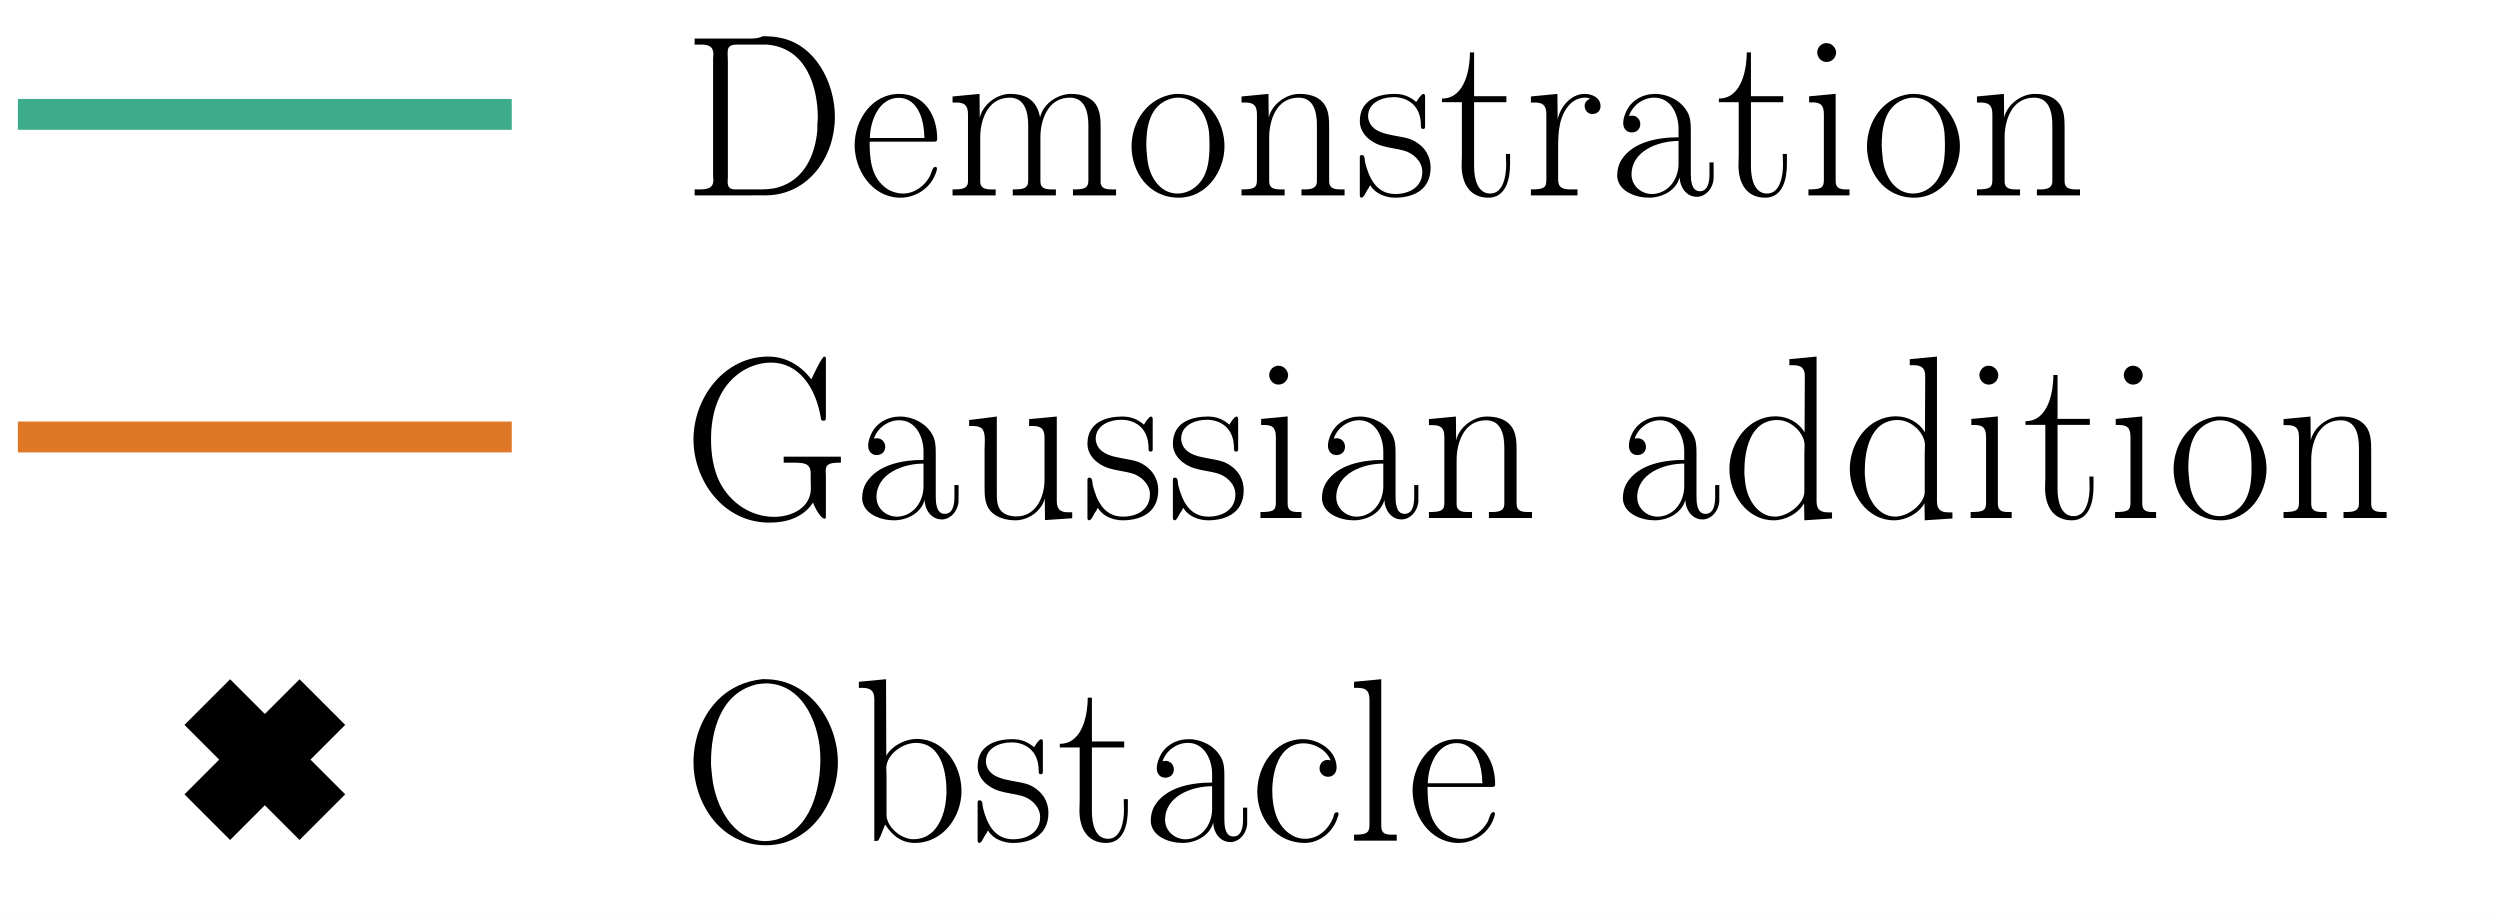
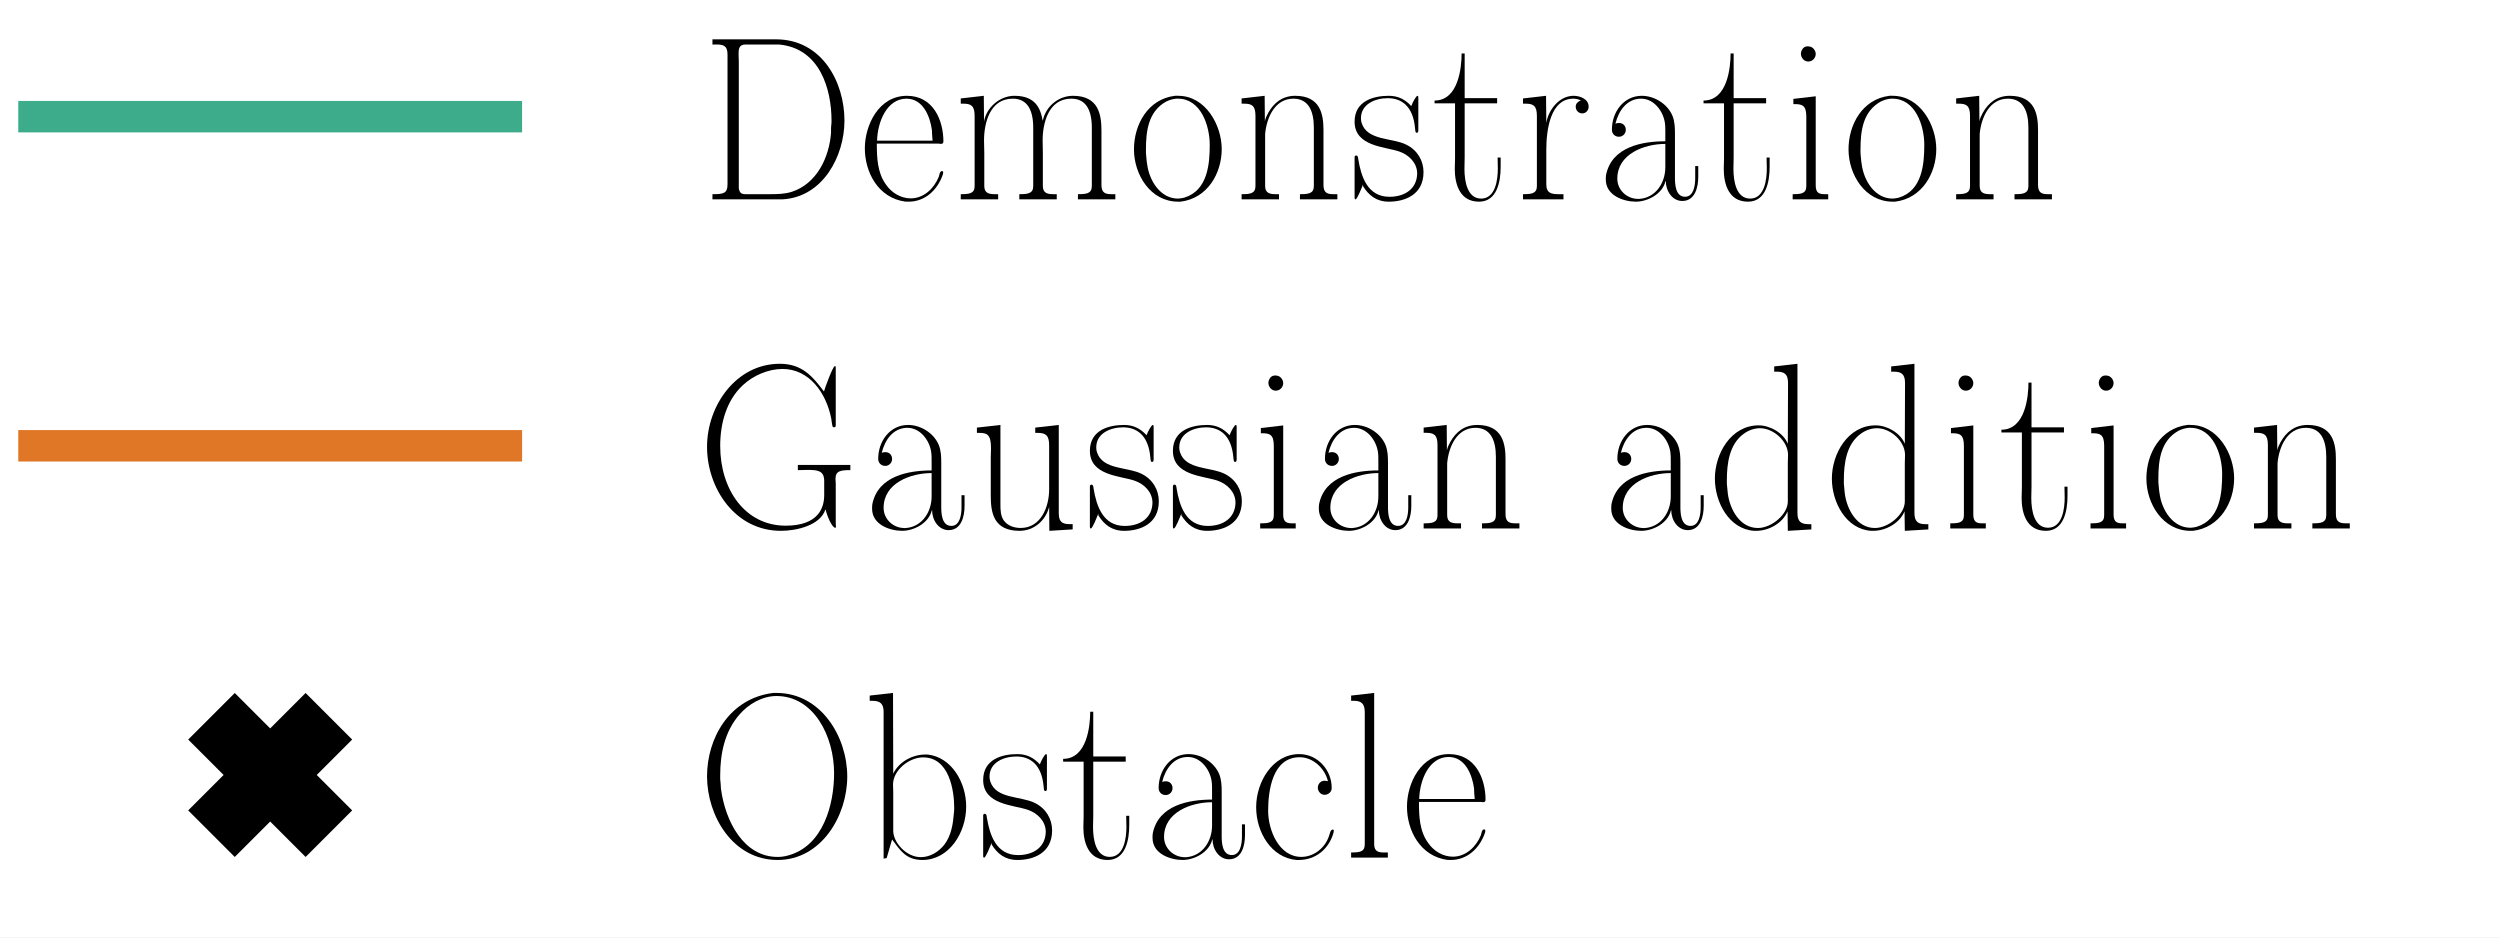
- <svg xmlns="http://www.w3.org/2000/svg" xmlns:xlink="http://www.w3.org/1999/xlink" width="161.99pt" height="59.535pt" viewBox="0 0 161.99 59.535" version="1.1">
+ <svg xmlns="http://www.w3.org/2000/svg" xmlns:xlink="http://www.w3.org/1999/xlink" width="158.786pt" height="59.538pt" viewBox="0 0 158.786 59.538" version="1.1">
  <defs>
    <style type="text/css">*{stroke-linejoin: round; stroke-linecap: butt}</style>
  </defs>
  <g id="figure_1">
    <g id="patch_1">
-       <path d="M 0 59.535  L 161.99 59.535  L 161.99 0  L 0 0  z " style="fill: #ffffff" />
+       <path d="M 0 59.538  L 158.786 59.538  L 158.786 0  L 0 0  z " style="fill: #ffffff" />
    </g>
    <g id="axes_1">
      <g id="legend_1">
        <g id="line2d_1">
          <path d="M 2.16 7.41  L 17.16 7.41  L 32.16 7.41  " style="fill: none; stroke: #1b9e77; stroke-opacity: 0.85; stroke-width: 2; stroke-linecap: square" />
        </g>
        <g id="text_1">
          <g transform="translate(44.16 12.66) scale(0.15 -0.15)">
            <defs>
-               <path id="SFRM1728-25" d="M 364 4352  L 364 4185  L 518 4185  C 716 4185 883 4159 883 3917  C 883 3866 876 3822 876 3777  L 876 554  C 876 516 883 465 883 421  C 883 185 691 166 492 166  L 364 166  L 364 0  L 1945 0  C 2067 6 2195 0 2316 0  C 3545 0 4256 1095 4256 2178  C 4256 3113 3725 4190 2720 4377  C 2566 4409 2412 4416 2252 4416  C 2137 4358 2016 4352 1900 4352  L 364 4352  z M 3776 2051  C 3769 2007 3769 1968 3769 1930  L 3769 1809  C 3705 1109 3405 433 2681 223  C 2489 166 2297 166 2099 166  L 1497 166  C 1363 166 1280 210 1280 370  C 1280 421 1286 472 1286 510  L 1286 3720  C 1286 3784 1280 3841 1280 3905  C 1280 4077 1280 4185 1548 4185  L 2361 4185  C 3475 4102 3782 2987 3782 2153  C 3782 2121 3776 2083 3776 2051  z " transform="scale(0.015625)" />
-               <path id="SFRM1728-136" d="M 627 1491  L 2419 1491  C 2476 1491 2502 1504 2502 1568  C 2502 2195 2169 2816 1446 2816  C 691 2816 211 2092 211 1395  C 211 723 665 -26 1433 -64  L 1484 -64  C 1926 -64 2355 224 2483 678  C 2489 697 2496 716 2496 742  C 2496 774 2476 793 2451 793  C 2368 793 2342 620 2304 544  C 2163 268 1875 51 1555 51  C 1369 51 1164 121 1024 249  C 659 556 627 1049 627 1491  z M 633 1593  C 646 2092 896 2707 1433 2707  C 1907 2707 2092 2214 2131 1830  C 2144 1753 2137 1670 2150 1593  L 633 1593  z " transform="scale(0.015625)" />
-               <path id="SFRM1728-17b" d="M 256 2745  L 256 2577  L 352 2577  C 563 2577 684 2520 684 2256  L 684 391  C 684 172 499 166 256 166  L 256 0  L 1452 0  L 1452 166  L 1337 166  C 1184 166 1024 185 1024 385  L 1024 1619  C 1024 2063 1216 2712 1843 2712  C 2246 2712 2355 2333 2355 1947  L 2355 410  C 2355 179 2201 166 1926 166  L 1926 0  L 3123 0  L 3123 166  L 3008 166  C 2854 166 2694 185 2694 385  L 2694 1619  C 2694 2063 2886 2712 3513 2712  C 3917 2712 4025 2333 4025 1947  L 4025 410  C 4025 179 3872 166 3597 166  L 3597 0  L 4793 0  L 4793 166  L 4685 166  C 4537 166 4390 179 4365 340  L 4365 1876  C 4365 2089 4358 2301 4256 2487  C 4115 2732 3821 2816 3552 2816  C 3168 2816 2777 2545 2688 2179  L 2681 2179  C 2598 2610 2329 2816 1849 2816  C 1478 2816 1094 2513 1011 2159  L 1004 2816  L 256 2745  z " transform="scale(0.015625)" />
-               <path id="SFRM1728-18a" d="M 1414 2816  C 646 2720 211 2041 211 1356  C 211 684 659 -64 1523 -64  C 2284 -64 2790 659 2790 1363  C 2790 2048 2323 2816 1491 2816  L 1414 2816  z M 627 1235  C 627 1286 620 1337 620 1388  C 620 1849 691 2432 1203 2649  C 1299 2688 1401 2713 1497 2713  C 2022 2713 2310 2227 2361 1747  C 2368 1638 2374 1523 2374 1408  C 2374 1056 2348 652 2112 364  C 1958 172 1728 51 1491 51  C 979 51 704 544 652 985  C 640 1068 640 1152 627 1235  z " transform="scale(0.015625)" />
-               <path id="SFRM1728-183" d="M 256 2745  L 256 2577  L 352 2577  C 563 2577 684 2520 684 2256  L 684 430  C 684 211 608 166 256 166  L 256 0  L 1452 0  L 1452 166  L 1337 166  C 1184 166 1024 185 1024 385  L 1024 1613  C 1024 2050 1203 2712 1843 2712  C 2252 2712 2348 2327 2348 1954  L 2348 397  C 2348 179 2169 166 1977 166  L 1920 166  L 1920 0  L 3116 0  L 3116 166  L 3014 166  C 2848 166 2688 185 2688 391  L 2688 1883  C 2688 2121 2681 2384 2521 2571  C 2355 2764 2105 2816 1856 2816  C 1484 2816 1094 2520 1011 2159  L 1004 2816  L 256 2745  z " transform="scale(0.015625)" />
-               <path id="SFRM1728-1bd" d="M 480 275  L 492 275  C 627 44 921 -64 1177 -64  C 1619 -64 2163 108 2163 774  C 2163 1056 2028 1344 1683 1523  C 1318 1715 505 1593 428 2169  L 428 2201  C 428 2560 787 2726 1145 2726  C 1472 2726 1894 2540 1894 1932  C 1894 1881 1894 1843 1958 1843  C 2003 1843 2009 1875 2009 1920  L 2009 2752  C 2009 2777 1996 2816 1964 2816  C 1907 2816 1811 2668 1766 2592  C 1580 2745 1408 2816 1164 2816  C 748 2816 198 2675 198 2060  C 198 1721 486 1478 787 1382  C 998 1318 1216 1299 1427 1241  C 1676 1171 1920 953 1932 678  L 1932 652  C 1932 243 1587 38 1184 38  C 652 38 454 486 345 915  C 332 985 345 1120 256 1120  C 204 1120 198 1094 198 1056  L 198 0  C 198 -26 211 -64 243 -64  C 307 -64 358 70 396 134  C 428 179 460 224 480 275  z " transform="scale(0.015625)" />
-               <path id="SFRM1728-1ca" d="M 883 3968  C 883 3580 774 2687 108 2687  L 108 2585  L 659 2585  L 659 1112  C 659 1022 652 926 652 836  C 652 334 876 -64 1395 -64  C 1888 -64 1996 463 1996 868  L 1996 1151  L 1881 1151  C 1881 1054 1888 958 1888 855  C 1888 579 1824 51 1446 51  C 1088 51 998 469 998 810  L 998 2585  L 1894 2585  L 1894 2752  L 998 2752  L 998 3968  L 883 3968  z " transform="scale(0.015625)" />
-               <path id="SFRM1728-1b6" d="M 236 2745  L 236 2577  L 332 2577  C 544 2577 665 2520 665 2256  L 665 430  C 665 204 588 166 236 166  L 236 0  L 1529 0  L 1529 166  L 1344 166  C 1152 166 992 192 992 436  L 992 1336  C 992 1761 1017 2249 1356 2565  C 1459 2655 1600 2712 1734 2712  C 1785 2712 1830 2706 1881 2687  C 1798 2642 1728 2590 1728 2481  C 1728 2372 1804 2269 1926 2256  C 2086 2256 2169 2352 2169 2475  C 2169 2712 1932 2816 1728 2816  C 1344 2816 1043 2449 979 2102  L 972 2816  L 236 2745  z " transform="scale(0.015625)" />
-               <path id="SFRM1728-77" d="M 620 2201  C 716 2502 1017 2713 1324 2713  C 1772 2713 1996 2265 1996 1843  L 1996 1612  C 1414 1612 716 1484 403 972  C 332 857 294 704 294 569  L 294 518  C 332 102 819 -64 1177 -64  C 1516 -64 1913 115 2022 486  L 2028 486  C 2035 224 2220 -39 2496 -39  L 2540 -39  C 2784 -7 2944 211 2969 448  L 2969 915  L 2854 915  L 2854 595  C 2854 396 2822 115 2585 115  C 2348 115 2336 435 2336 595  L 2336 1804  C 2336 1990 2329 2169 2233 2329  C 2054 2636 1696 2816 1344 2816  C 1011 2816 665 2643 524 2284  C 492 2208 460 2105 460 2009  C 460 1849 556 1747 697 1747  C 832 1747 934 1836 934 1977  C 934 2112 832 2214 704 2214  C 678 2214 646 2208 620 2201  z M 1996 1510  L 1996 883  C 1996 467 1734 70 1292 38  L 1254 38  C 966 38 691 262 691 576  C 691 1235 1427 1510 1996 1510  z " transform="scale(0.015625)" />
-               <path id="SFRM1728-16b" d="M 275 2749  L 275 2581  L 364 2581  C 569 2581 684 2523 684 2253  L 684 430  C 684 205 608 166 256 166  L 256 0  L 1395 0  L 1395 166  L 1305 166  C 1158 166 1011 185 1011 391  L 1011 2819  L 275 2749  z M 716 4224  C 576 4198 499 4075 499 3966  C 499 3843 601 3702 755 3702  C 915 3702 1024 3831 1024 3966  C 1024 4076 921 4224 768 4224  C 748 4230 729 4224 716 4224  z " transform="scale(0.015625)" />
+               <path id="SFRM3583-44" d="M 467 4352  L 467 4211  L 576 4211  C 742 4211 877 4192 877 3943  L 877 408  C 877 159 768 140 467 140  L 467 0  L 2381 0  C 3475 64 4058 1179 4058 2141  C 4058 3192 3443 4352 2195 4352  L 467 4352  z M 3699 2013  C 3693 1975 3693 1943 3693 1911  L 3693 1809  C 3642 1140 3309 427 2624 204  C 2419 140 2214 140 1997 140  L 1370 140  C 1254 140 1210 172 1184 293  L 1184 3746  C 1184 3809 1178 3873 1178 3937  C 1178 4071 1178 4211 1363 4211  L 2278 4211  C 3392 4109 3706 2994 3706 2141  C 3706 2096 3706 2058 3699 2013  z " transform="scale(0.015625)" />
+               <path id="SFRM3583-65" d="M 563 1515  L 2246 1515  C 2259 1515 2285 1508 2310 1508  C 2355 1508 2374 1534 2374 1573  C 2374 2149 2099 2816 1382 2816  C 614 2816 237 2019 237 1385  C 237 751 589 33 1350 -64  C 1376 -58 1402 -64 1427 -64  C 1869 -64 2208 245 2355 665  C 2362 685 2368 710 2368 730  C 2368 749 2362 768 2336 768  C 2272 768 2266 665 2246 607  C 2118 297 1843 26 1485 26  C 1216 26 960 181 813 400  C 576 723 563 1137 563 1517  L 563 1515  z M 570 1595  C 582 2099 832 2738 1370 2738  C 1818 2738 2010 2260 2061 1886  C 2067 1789 2067 1692 2080 1595  L 570 1595  z " transform="scale(0.015625)" />
+               <path id="SFRM3583-6d" d="M 301 2744  L 301 2602  L 365 2602  C 570 2602 678 2557 678 2273  L 678 360  C 678 153 525 140 301 140  L 301 0  L 1318 0  L 1318 140  L 1229 140  C 1082 140 941 160 941 360  L 941 1258  C 941 1375 934 1484 934 1601  C 934 2066 1088 2738 1715 2738  C 2112 2738 2272 2428 2272 1950  L 2272 360  C 2272 153 2118 140 1894 140  L 1894 0  L 2912 0  L 2912 140  L 2822 140  C 2675 140 2534 160 2534 360  L 2534 1258  C 2534 1375 2528 1484 2528 1601  C 2528 2066 2682 2738 3309 2738  C 3706 2738 3866 2428 3866 1950  L 3866 360  C 3866 153 3712 140 3488 140  L 3488 0  L 4506 0  L 4506 140  L 4403 140  C 4256 140 4128 160 4128 386  L 4128 1859  C 4128 2292 4058 2816 3354 2816  C 2957 2816 2611 2525 2534 2144  L 2528 2144  C 2470 2486 2323 2816 1760 2816  C 1357 2816 998 2492 934 2118  L 928 2816  L 301 2744  z " transform="scale(0.015625)" />
+               <path id="SFRM3583-6f" d="M 1350 2816  C 614 2725 237 2032 237 1359  C 237 673 685 -64 1440 -64  L 1504 -64  C 2240 26 2624 712 2624 1366  C 2624 2021 2182 2816 1440 2816  C 1408 2822 1382 2816 1350 2816  z M 563 1256  L 563 1359  C 563 1845 621 2388 1114 2660  C 1197 2699 1293 2731 1389 2738  L 1434 2738  C 2054 2738 2298 2006 2298 1482  C 2298 971 2246 240 1606 46  C 1549 33 1491 20 1434 20  C 960 20 653 499 595 958  C 576 1055 576 1159 563 1256  z " transform="scale(0.015625)" />
+               <path id="SFRM3583-6e" d="M 301 2744  L 301 2602  L 365 2602  C 570 2602 678 2557 678 2273  L 678 360  C 678 153 525 140 301 140  L 301 0  L 1318 0  L 1318 140  L 1229 140  C 1082 140 941 160 941 360  L 941 1775  C 979 2215 1203 2738 1709 2738  C 2112 2738 2266 2415 2266 1950  L 2266 360  C 2266 153 2112 140 1888 140  L 1888 0  L 2906 0  L 2906 140  L 2803 140  C 2656 140 2528 160 2528 386  L 2528 1885  C 2528 2299 2451 2816 1760 2816  C 1414 2816 1178 2628 1024 2350  C 986 2279 947 2202 934 2124  L 928 2816  L 301 2744  z " transform="scale(0.015625)" />
+               <path id="SFRM3583-73" d="M 422 357  C 576 111 781 -64 1126 -64  C 1549 -64 2067 117 2067 740  C 2067 1051 1901 1337 1600 1486  C 1216 1680 538 1590 384 2076  C 371 2115 365 2160 365 2206  C 365 2588 749 2751 1094 2751  C 1466 2751 1786 2537 1837 1927  C 1843 1894 1837 1810 1882 1810  C 1920 1810 1926 1842 1926 1881  L 1926 2757  C 1926 2783 1926 2816 1901 2816  C 1869 2816 1766 2634 1734 2537  C 1562 2721 1376 2816 1120 2816  C 730 2816 192 2689 192 2112  C 192 1433 1030 1433 1408 1300  C 1670 1211 1894 989 1894 704  L 1894 691  C 1882 291 1568 69 1139 69  C 544 69 371 621 294 1078  C 288 1116 288 1192 237 1192  C 198 1192 192 1167 192 1135  L 192 50  C 192 31 192 6 211 0  L 218 0  C 262 0 371 279 422 405  L 422 357  z " transform="scale(0.015625)" />
+               <path id="SFRM3583-74" d="M 845 3968  C 845 3593 762 2687 109 2687  L 109 2611  L 666 2611  L 666 1118  C 666 1028 659 924 659 827  C 659 427 787 -64 1318 -64  C 1811 -64 1907 485 1907 885  L 1907 1137  L 1824 1137  C 1824 1040 1830 944 1830 840  C 1830 549 1773 20 1376 20  C 1005 20 922 478 922 827  C 922 937 928 1040 928 1150  L 928 2611  L 1811 2611  L 1811 2752  L 928 2752  L 928 3968  L 845 3968  z " transform="scale(0.015625)" />
+               <path id="SFRM3583-72" d="M 288 2744  L 288 2602  L 352 2602  C 557 2602 666 2557 666 2273  L 666 360  C 666 153 512 140 288 140  L 288 0  L 1389 0  L 1389 140  L 1261 140  C 1075 140 922 160 922 405  L 922 1349  C 922 1898 1037 2738 1658 2738  C 1728 2738 1798 2719 1862 2693  C 1786 2660 1722 2609 1722 2518  C 1722 2428 1792 2337 1901 2337  C 1997 2337 2074 2421 2074 2518  C 2074 2732 1837 2816 1664 2816  C 1274 2816 979 2434 922 2079  L 915 2816  L 288 2744  z " transform="scale(0.015625)" />
+               <path id="SFRM3583-61" d="M 576 2058  C 659 2401 883 2738 1274 2738  C 1619 2738 1869 2408 1920 2090  C 1933 2006 1933 1915 1933 1831  L 1933 1579  C 1318 1579 474 1436 320 659  C 314 620 314 575 314 536  C 314 102 800 -64 1133 -64  C 1446 -64 1856 141 1939 497  L 1946 497  C 1946 225 2125 -45 2394 -45  C 2746 -45 2829 335 2829 614  L 2829 905  L 2746 905  L 2746 575  C 2746 368 2701 70 2470 70  C 2208 70 2195 413 2195 588  L 2195 1792  C 2195 1954 2189 2123 2125 2278  C 1990 2595 1638 2816 1293 2816  C 800 2816 480 2375 480 1896  C 480 1773 570 1702 672 1702  C 774 1702 858 1786 858 1890  C 858 1987 794 2077 672 2077  C 640 2077 608 2071 576 2058  z M 1933 1507  L 1933 873  C 1933 445 1670 44 1229 12  L 1190 12  C 896 12 627 245 627 562  C 627 1236 1363 1507 1933 1507  z " transform="scale(0.015625)" />
+               <path id="SFRM3583-69" d="M 326 2732  L 326 2590  L 358 2590  C 563 2590 678 2558 678 2250  L 678 359  C 678 153 531 140 307 140  L 307 0  L 1274 0  L 1274 140  L 1190 140  C 1056 140 934 153 934 372  L 934 2803  L 326 2732  z M 698 4160  C 595 4160 531 4044 531 3960  C 531 3864 608 3748 730 3748  C 858 3748 934 3857 934 3954  C 934 4044 858 4160 736 4160  C 723 4166 710 4160 698 4160  z " transform="scale(0.015625)" />
            </defs>
-             <use xlink:href="#SFRM1728-25" transform="scale(0.996264)" />
-             <use xlink:href="#SFRM1728-136" transform="translate(71.49768 0) scale(0.996264)" />
-             <use xlink:href="#SFRM1728-17b" transform="translate(113.0947 0) scale(0.996264)" />
-             <use xlink:href="#SFRM1728-18a" transform="translate(191.117 0) scale(0.996264)" />
-             <use xlink:href="#SFRM1728-183" transform="translate(237.9176 0) scale(0.996264)" />
-             <use xlink:href="#SFRM1728-1bd" transform="translate(289.9217 0) scale(0.996264)" />
-             <use xlink:href="#SFRM1728-1ca" transform="translate(326.8353 0) scale(0.996264)" />
-             <use xlink:href="#SFRM1728-1b6" transform="translate(363.2287 0) scale(0.996264)" />
-             <use xlink:href="#SFRM1728-77" transform="translate(399.622 0) scale(0.996264)" />
-             <use xlink:href="#SFRM1728-1ca" transform="translate(446.4226 0) scale(0.996264)" />
-             <use xlink:href="#SFRM1728-16b" transform="translate(482.816 0) scale(0.996264)" />
-             <use xlink:href="#SFRM1728-18a" transform="translate(508.8021 0) scale(0.996264)" />
-             <use xlink:href="#SFRM1728-183" transform="translate(555.6026 0) scale(0.996264)" />
+             <use xlink:href="#SFRM3583-44" transform="scale(0.996264)" />
+             <use xlink:href="#SFRM3583-65" transform="translate(68.10978 0) scale(0.996264)" />
+             <use xlink:href="#SFRM3583-6d" transform="translate(107.7282 0) scale(0.996264)" />
+             <use xlink:href="#SFRM3583-6f" transform="translate(182.0668 0) scale(0.996264)" />
+             <use xlink:href="#SFRM3583-6e" transform="translate(226.6453 0) scale(0.996264)" />
+             <use xlink:href="#SFRM3583-73" transform="translate(276.1837 0) scale(0.996264)" />
+             <use xlink:href="#SFRM3583-74" transform="translate(311.3381 0) scale(0.996264)" />
+             <use xlink:href="#SFRM3583-72" transform="translate(345.9964 0) scale(0.996264)" />
+             <use xlink:href="#SFRM3583-61" transform="translate(380.6548 0) scale(0.996264)" />
+             <use xlink:href="#SFRM3583-74" transform="translate(425.2332 0) scale(0.996264)" />
+             <use xlink:href="#SFRM3583-69" transform="translate(459.8916 0) scale(0.996264)" />
+             <use xlink:href="#SFRM3583-6f" transform="translate(484.6299 0) scale(0.996264)" />
+             <use xlink:href="#SFRM3583-6e" transform="translate(529.2084 0) scale(0.996264)" />
          </g>
        </g>
        <g id="line2d_2">
-           <path d="M 2.16 28.315  L 17.16 28.315  L 32.16 28.315  " style="fill: none; stroke: #d95f02; stroke-opacity: 0.85; stroke-width: 2; stroke-linecap: square" />
+           <path d="M 2.16 28.316  L 17.16 28.316  L 32.16 28.316  " style="fill: none; stroke: #d95f02; stroke-opacity: 0.85; stroke-width: 2; stroke-linecap: square" />
        </g>
        <g id="text_2">
-           <g transform="translate(44.16 33.56506) scale(0.15 -0.15)">
+           <g transform="translate(44.16 33.56585) scale(0.15 -0.15)">
            <defs>
-               <path id="SFRM1728-34" d="M 3648 427  C 3693 304 3859 -20 3974 -20  C 4006 -20 4006 19 4006 51  L 4006 1166  C 4006 1205 4000 1257 4000 1302  C 4000 1516 4141 1536 4422 1536  L 4422 1702  L 2835 1702  L 2835 1536  L 3084 1536  C 3398 1536 3584 1522 3584 1237  L 3584 1062  C 3584 984 3590 907 3590 829  C 3590 284 3059 32 2572 32  C 1932 32 1363 414 1068 978  C 876 1354 819 1786 819 2197  C 819 2847 998 3528 1516 3953  C 1785 4178 2137 4313 2483 4313  C 3257 4313 3725 3619 3865 2782  C 3865 2744 3878 2699 3936 2699  C 3981 2699 4006 2718 4006 2770  L 4006 4422  C 4006 4447 4000 4480 3961 4480  C 3904 4480 3699 4056 3603 3850  C 3302 4236 2899 4480 2406 4480  C 1190 4480 332 3342 332 2178  C 332 1056 1145 -128 2438 -128  C 2899 -128 3366 0 3648 427  z " transform="scale(0.015625)" />
-               <path id="SFRM1728-1de" d="M 256 2719  L 256 2553  L 352 2553  C 595 2553 691 2483 691 2164  C 691 2062 684 1959 684 1864  L 684 855  C 684 625 691 370 851 191  C 1017 6 1292 -64 1542 -64  C 1900 -64 2265 191 2355 542  L 2361 -58  L 3116 -7  L 3116 159  L 3020 159  C 2816 159 2688 210 2688 472  L 2688 2816  L 1920 2745  L 1920 2553  L 2022 2553  C 2240 2553 2348 2483 2348 2234  L 2348 1066  C 2348 593 2118 44 1568 44  C 1401 44 1216 89 1113 236  C 1030 357 1024 517 1024 663  L 1024 2816  L 256 2719  z " transform="scale(0.015625)" />
-               <path id="SFRM1728-122" d="M 1907 4408  L 1907 4240  L 2009 4240  C 2201 4240 2336 4188 2336 3942  L 2329 2376  C 2163 2660 1849 2822 1529 2822  C 742 2822 243 2078 243 1359  C 243 667 723 -64 1472 -64  C 1792 -64 2150 117 2316 408  L 2323 -64  L 3091 -13  L 3091 156  L 3001 156  C 2771 156 2662 227 2662 466  L 2662 4480  L 1907 4408  z M 659 1217  L 659 1314  C 659 1851 806 2719 1574 2719  C 1964 2719 2329 2350 2329 2020  C 2329 1942 2323 1864 2323 1787  L 2323 732  C 2323 395 1868 39 1504 39  C 1049 39 755 492 691 926  C 672 1023 672 1120 659 1217  z " transform="scale(0.015625)" />
+               <path id="SFRM3583-47" d="M 3539 514  L 3546 514  C 3578 357 3718 19 3808 19  L 3814 19  C 3821 25 3827 38 3827 57  C 3827 76 3821 109 3821 122  L 3821 1214  C 3821 1253 3814 1305 3814 1351  C 3814 1574 3968 1587 4218 1587  L 4218 1728  L 2790 1728  L 2790 1587  C 2867 1587 2957 1593 3053 1593  C 3328 1593 3507 1574 3507 1292  L 3507 907  C 3507 560 3347 76 2458 76  C 1363 76 678 1050 678 2246  C 678 2854 845 3481 1293 3897  C 1574 4160 1984 4339 2374 4339  C 3104 4339 3565 3680 3699 2988  L 3718 2854  C 3731 2816 3718 2752 3776 2752  C 3814 2752 3821 2777 3821 2809  L 3821 4422  C 3821 4384 3821 4409 3802 4416  L 3795 4416  C 3744 4416 3526 3826 3501 3726  C 3187 4140 2906 4480 2298 4480  C 1120 4480 320 3353 320 2220  C 320 1103 1075 -64 2330 -64  C 2752 -64 3398 83 3539 514  z " transform="scale(0.015625)" />
+               <path id="SFRM3583-75" d="M 301 2744  L 301 2600  L 358 2600  C 570 2600 685 2568 685 2183  C 685 2099 678 2014 678 1929  L 678 887  C 678 418 762 -64 1459 -64  C 1856 -64 2170 216 2266 587  L 2272 -64  L 2906 -25  L 2906 118  L 2842 118  C 2675 118 2528 137 2528 411  L 2528 2816  L 1888 2744  L 1888 2600  L 1958 2600  C 2176 2600 2266 2529 2266 2262  L 2266 1063  C 2266 587 2042 14 1491 14  C 1318 14 1133 72 1030 222  C 947 339 941 502 941 652  L 941 2816  L 301 2744  z " transform="scale(0.015625)" />
+               <path id="SFRM3583-64" d="M 1882 4408  L 1882 4265  L 1952 4265  C 2150 4265 2259 4207 2259 3960  L 2253 2305  C 2131 2603 1766 2805 1459 2805  C 710 2805 269 2039 269 1357  C 269 714 653 -19 1338 -64  L 1395 -64  C 1741 -64 2118 150 2246 468  L 2253 -64  L 2893 -26  L 2893 117  L 2816 117  C 2605 117 2515 195 2515 422  L 2515 4480  L 1882 4408  z M 595 1214  L 595 1312  C 595 1760 659 2292 1056 2577  C 1190 2675 1344 2727 1498 2727  C 1862 2727 2259 2376 2259 2000  C 2259 1928 2253 1850 2253 1779  L 2253 734  C 2253 383 1811 13 1440 13  C 947 13 678 520 621 948  C 608 1039 608 1123 595 1214  z " transform="scale(0.015625)" />
            </defs>
-             <use xlink:href="#SFRM1728-34" transform="scale(0.996264)" />
-             <use xlink:href="#SFRM1728-77" transform="translate(73.45909 0) scale(0.996264)" />
-             <use xlink:href="#SFRM1728-1de" transform="translate(120.2597 0) scale(0.996264)" />
-             <use xlink:href="#SFRM1728-1bd" transform="translate(172.2638 0) scale(0.996264)" />
-             <use xlink:href="#SFRM1728-1bd" transform="translate(209.1775 0) scale(0.996264)" />
-             <use xlink:href="#SFRM1728-16b" transform="translate(246.0911 0) scale(0.996264)" />
-             <use xlink:href="#SFRM1728-77" transform="translate(272.0772 0) scale(0.996264)" />
-             <use xlink:href="#SFRM1728-183" transform="translate(318.8778 0) scale(0.996264)" />
-             <use xlink:href="#SFRM1728-77" transform="translate(402.0716 0) scale(0.996264)" />
-             <use xlink:href="#SFRM1728-122" transform="translate(448.8722 0) scale(0.996264)" />
-             <use xlink:href="#SFRM1728-122" transform="translate(500.8764 0) scale(0.996264)" />
-             <use xlink:href="#SFRM1728-16b" transform="translate(552.8805 0) scale(0.996264)" />
-             <use xlink:href="#SFRM1728-1ca" transform="translate(578.8666 0) scale(0.996264)" />
-             <use xlink:href="#SFRM1728-16b" transform="translate(615.26 0) scale(0.996264)" />
-             <use xlink:href="#SFRM1728-18a" transform="translate(641.2461 0) scale(0.996264)" />
-             <use xlink:href="#SFRM1728-183" transform="translate(688.0467 0) scale(0.996264)" />
+             <use xlink:href="#SFRM3583-47" transform="scale(0.996264)" />
+             <use xlink:href="#SFRM3583-61" transform="translate(69.98416 0) scale(0.996264)" />
+             <use xlink:href="#SFRM3583-75" transform="translate(114.5626 0) scale(0.996264)" />
+             <use xlink:href="#SFRM3583-73" transform="translate(164.1011 0) scale(0.996264)" />
+             <use xlink:href="#SFRM3583-73" transform="translate(199.2554 0) scale(0.996264)" />
+             <use xlink:href="#SFRM3583-69" transform="translate(234.4098 0) scale(0.996264)" />
+             <use xlink:href="#SFRM3583-61" transform="translate(259.1482 0) scale(0.996264)" />
+             <use xlink:href="#SFRM3583-6e" transform="translate(303.7266 0) scale(0.996264)" />
+             <use xlink:href="#SFRM3583-61" transform="translate(382.9634 0) scale(0.996264)" />
+             <use xlink:href="#SFRM3583-64" transform="translate(427.5418 0) scale(0.996264)" />
+             <use xlink:href="#SFRM3583-64" transform="translate(477.0803 0) scale(0.996264)" />
+             <use xlink:href="#SFRM3583-69" transform="translate(526.6187 0) scale(0.996264)" />
+             <use xlink:href="#SFRM3583-74" transform="translate(551.357 0) scale(0.996264)" />
+             <use xlink:href="#SFRM3583-69" transform="translate(586.0154 0) scale(0.996264)" />
+             <use xlink:href="#SFRM3583-6f" transform="translate(610.7537 0) scale(0.996264)" />
+             <use xlink:href="#SFRM3583-6e" transform="translate(655.3322 0) scale(0.996264)" />
          </g>
        </g>
        <g id="line2d_3">
          <defs>
-             <path id="mb8db1606c2" d="M -2.25 4.5  L 0 2.25  L 2.25 4.5  L 4.5 2.25  L 2.25 0  L 4.5 -2.25  L 2.25 -4.5  L 0 -2.25  L -2.25 -4.5  L -4.5 -2.25  L -2.25 0  L -4.5 2.25  z " style="stroke: #000000; stroke-linejoin: miter" />
+             <path id="m4a233c11c3" d="M -2.25 4.5  L 0 2.25  L 2.25 4.5  L 4.5 2.25  L 2.25 0  L 4.5 -2.25  L 2.25 -4.5  L 0 -2.25  L -2.25 -4.5  L -4.5 -2.25  L -2.25 0  L -4.5 2.25  z " style="stroke: #000000; stroke-linejoin: miter" />
          </defs>
          <g>
-             <use xlink:href="#mb8db1606c2" x="17.16" y="49.22" style="stroke: #000000; stroke-linejoin: miter" />
+             <use xlink:href="#m4a233c11c3" x="17.16" y="49.222" style="stroke: #000000; stroke-linejoin: miter" />
          </g>
        </g>
        <g id="text_3">
-           <g transform="translate(44.16 54.47012) scale(0.15 -0.15)">
+           <g transform="translate(44.16 54.4717) scale(0.15 -0.15)">
            <defs>
-               <path id="SFRM1728-4c" d="M 2233 4480  C 1772 4428 1350 4247 1017 3912  C 563 3455 332 2817 332 2172  C 332 1102 1036 -128 2342 -128  C 3577 -128 4339 1070 4339 2172  C 4339 3289 3558 4480 2323 4480  C 2291 4486 2265 4480 2233 4480  z M 819 2095  L 819 2198  C 819 3003 1062 4093 2086 4337  C 2163 4350 2252 4363 2336 4363  L 2387 4363  C 3430 4318 3853 3132 3853 2275  C 3853 1457 3609 303 2624 26  C 2515 0 2406 -13 2297 -13  C 1414 20 947 980 857 1715  C 838 1843 832 1966 819 2095  z " transform="scale(0.015625)" />
-               <path id="SFRM1728-f2" d="M 243 4408  L 243 4240  L 332 4240  C 550 4240 672 4175 672 3929  L 672 -13  L 780 0  L 844 123  L 972 447  C 1145 188 1382 -64 1804 -64  C 2547 -64 3091 628 3091 1379  C 3091 2097 2598 2822 1862 2822  L 1804 2822  C 1497 2803 1152 2622 1004 2356  L 998 4480  L 243 4408  z M 2668 1224  C 2636 680 2387 39 1760 39  C 1408 39 1011 382 1011 719  L 1011 1787  C 1011 1858 1004 1936 1004 2007  C 1004 2389 1452 2712 1824 2712  C 2560 2712 2675 1832 2675 1372  C 2675 1321 2675 1275 2668 1224  z " transform="scale(0.015625)" />
-               <path id="SFRM1728-fe" d="M 2278 2227  C 2252 2233 2220 2240 2195 2240  C 2060 2240 1971 2131 1971 2003  C 1971 1868 2080 1772 2208 1772  C 2336 1772 2444 1868 2444 2028  C 2444 2508 1939 2816 1510 2816  C 704 2816 243 2041 243 1356  C 243 608 768 -64 1561 -64  C 1984 -64 2361 256 2476 659  C 2489 678 2496 710 2496 736  L 2496 755  C 2496 780 2470 787 2451 787  C 2368 787 2368 691 2348 633  C 2208 300 1926 51 1568 51  C 1440 51 1305 83 1190 160  C 774 403 659 934 659 1382  C 659 1881 825 2700 1529 2700  C 1843 2700 2163 2515 2278 2227  z " transform="scale(0.015625)" />
-               <path id="SFRM1728-173" d="M 256 4408  L 256 4240  L 313 4240  C 524 4240 684 4221 684 3905  L 684 431  C 684 198 576 166 256 166  L 256 0  L 1440 0  L 1440 166  L 1305 166  C 1152 166 1011 185 1011 398  L 1011 4480  L 256 4408  z " transform="scale(0.015625)" />
+               <path id="SFRM3583-4f" d="M 2125 4480  C 928 4338 320 3248 320 2211  C 320 1141 1018 -64 2240 -64  C 3424 -64 4134 1134 4134 2204  C 4134 3300 3411 4480 2208 4480  L 2125 4480  z M 678 2140  L 678 2236  C 678 2829 800 3435 1203 3893  C 1446 4177 1824 4396 2208 4396  C 3226 4396 3776 3300 3776 2294  C 3776 1450 3482 316 2522 58  C 2432 32 2336 19 2240 19  C 1325 19 819 973 698 1876  C 691 1966 691 2050 678 2140  z " transform="scale(0.015625)" />
+               <path id="SFRM3583-62" d="M 288 4408  L 288 4265  L 365 4265  C 570 4265 666 4187 666 3967  L 666 -26  L 749 -13  L 896 494  C 1114 208 1267 -64 1722 -64  C 2445 -64 2912 675 2912 1390  C 2912 2045 2515 2733 1862 2805  L 1805 2805  C 1459 2805 1088 2616 928 2285  L 922 4480  L 288 4408  z M 2579 1221  C 2554 916 2509 604 2317 351  C 2157 150 1926 13 1677 13  C 1280 13 928 416 928 727  L 928 1779  C 928 1850 922 1915 922 1987  C 922 2376 1357 2727 1741 2727  C 2458 2727 2586 1811 2586 1364  C 2586 1318 2586 1266 2579 1221  z " transform="scale(0.015625)" />
+               <path id="SFRM3583-63" d="M 2221 2078  C 2189 2084 2157 2091 2125 2091  C 2022 2091 1946 2000 1946 1903  C 1946 1806 2022 1709 2131 1709  C 2221 1709 2310 1773 2323 1871  L 2323 1909  C 2323 2356 1965 2816 1440 2816  C 717 2816 269 2058 269 1372  C 269 693 678 0 1363 -64  L 1427 -64  C 1882 -64 2240 227 2368 660  C 2374 686 2381 712 2381 738  C 2381 757 2368 764 2355 764  C 2285 764 2272 641 2246 576  C 2131 246 1824 20 1498 20  C 890 20 595 744 595 1275  C 595 1819 710 2731 1453 2731  C 1811 2731 2138 2434 2221 2078  z " transform="scale(0.015625)" />
+               <path id="SFRM3583-6c" d="M 307 4408  L 307 4266  L 384 4266  C 608 4266 678 4163 678 3950  L 678 373  C 678 179 595 140 307 140  L 307 0  L 1306 0  L 1306 140  L 1203 140  C 1062 140 934 160 934 366  L 934 4480  L 307 4408  z " transform="scale(0.015625)" />
            </defs>
-             <use xlink:href="#SFRM1728-4c" transform="scale(0.996264)" />
-             <use xlink:href="#SFRM1728-f2" transform="translate(72.81862 0) scale(0.996264)" />
-             <use xlink:href="#SFRM1728-1bd" transform="translate(124.8228 0) scale(0.996264)" />
-             <use xlink:href="#SFRM1728-1ca" transform="translate(161.7364 0) scale(0.996264)" />
-             <use xlink:href="#SFRM1728-77" transform="translate(198.1297 0) scale(0.996264)" />
-             <use xlink:href="#SFRM1728-fe" transform="translate(244.9303 0) scale(0.996264)" />
-             <use xlink:href="#SFRM1728-173" transform="translate(286.5272 0) scale(0.996264)" />
-             <use xlink:href="#SFRM1728-136" transform="translate(312.5133 0) scale(0.996264)" />
+             <use xlink:href="#SFRM3583-4f" transform="scale(0.996264)" />
+             <use xlink:href="#SFRM3583-62" transform="translate(69.37855 0) scale(0.996264)" />
+             <use xlink:href="#SFRM3583-73" transform="translate(118.917 0) scale(0.996264)" />
+             <use xlink:href="#SFRM3583-74" transform="translate(154.0714 0) scale(0.996264)" />
+             <use xlink:href="#SFRM3583-61" transform="translate(188.7297 0) scale(0.996264)" />
+             <use xlink:href="#SFRM3583-63" transform="translate(233.3082 0) scale(0.996264)" />
+             <use xlink:href="#SFRM3583-6c" transform="translate(272.9266 0) scale(0.996264)" />
+             <use xlink:href="#SFRM3583-65" transform="translate(297.6649 0) scale(0.996264)" />
          </g>
        </g>
      </g>
    </g>
  </g>
</svg>
